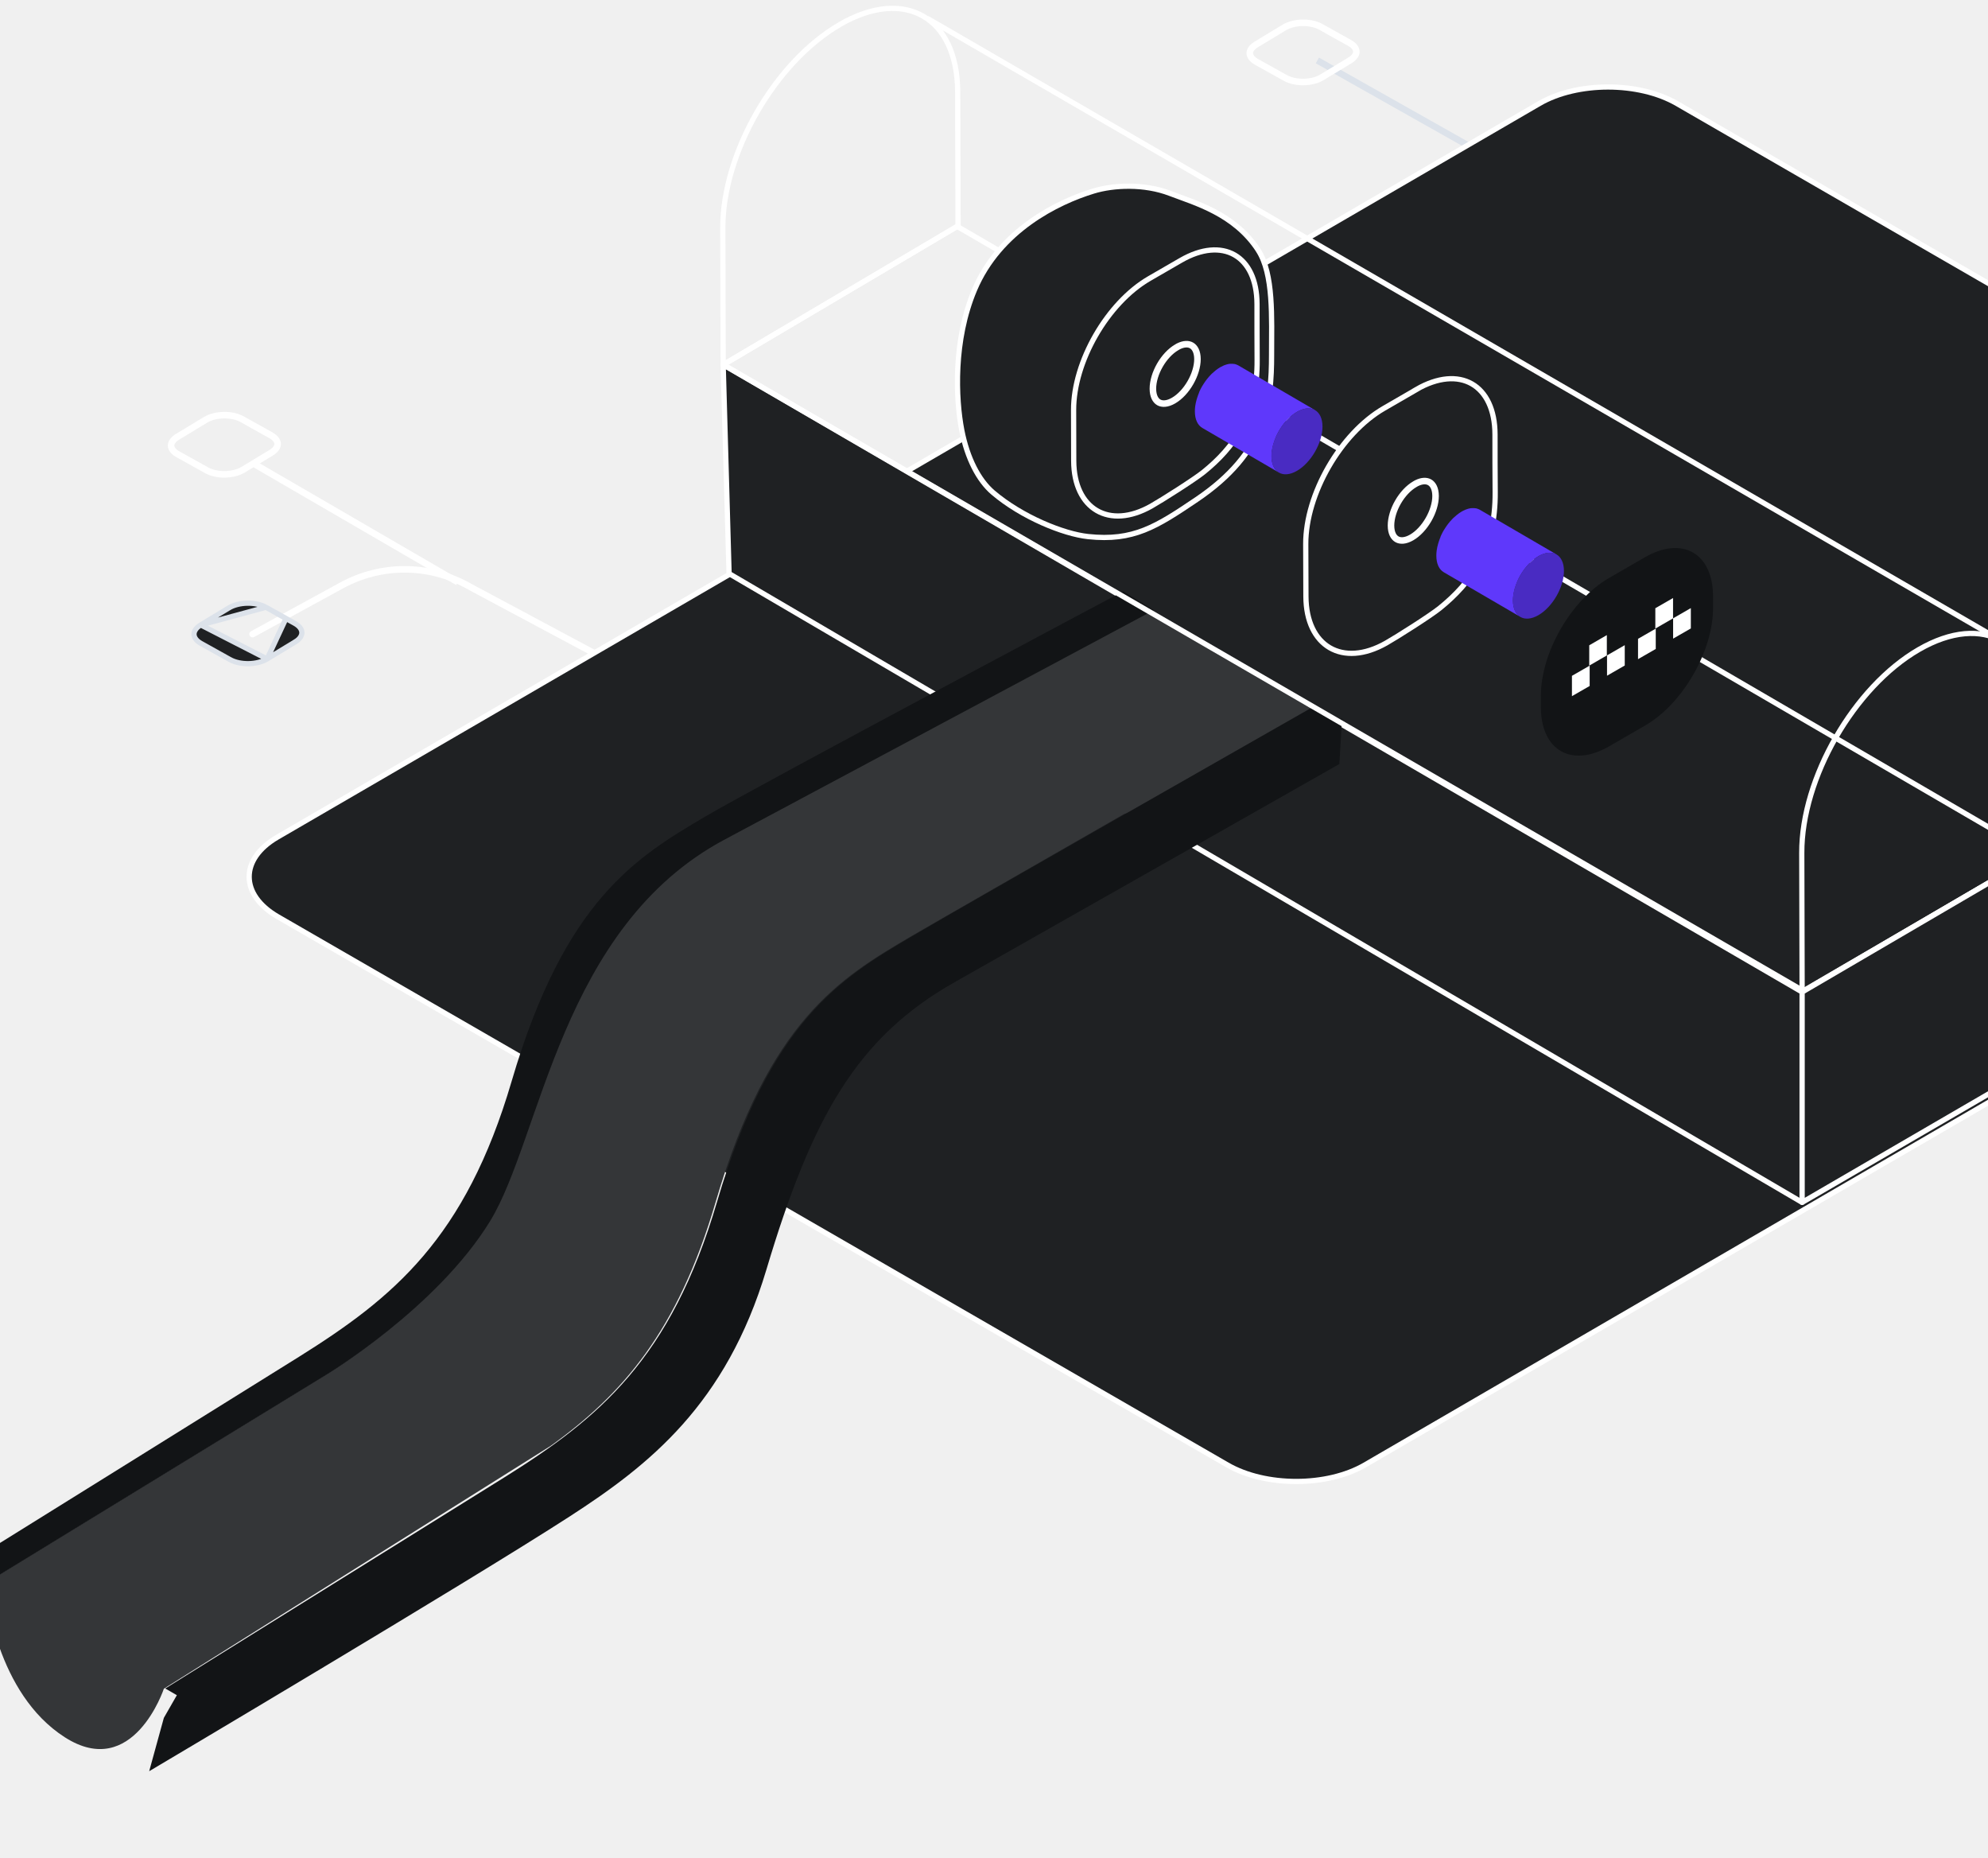
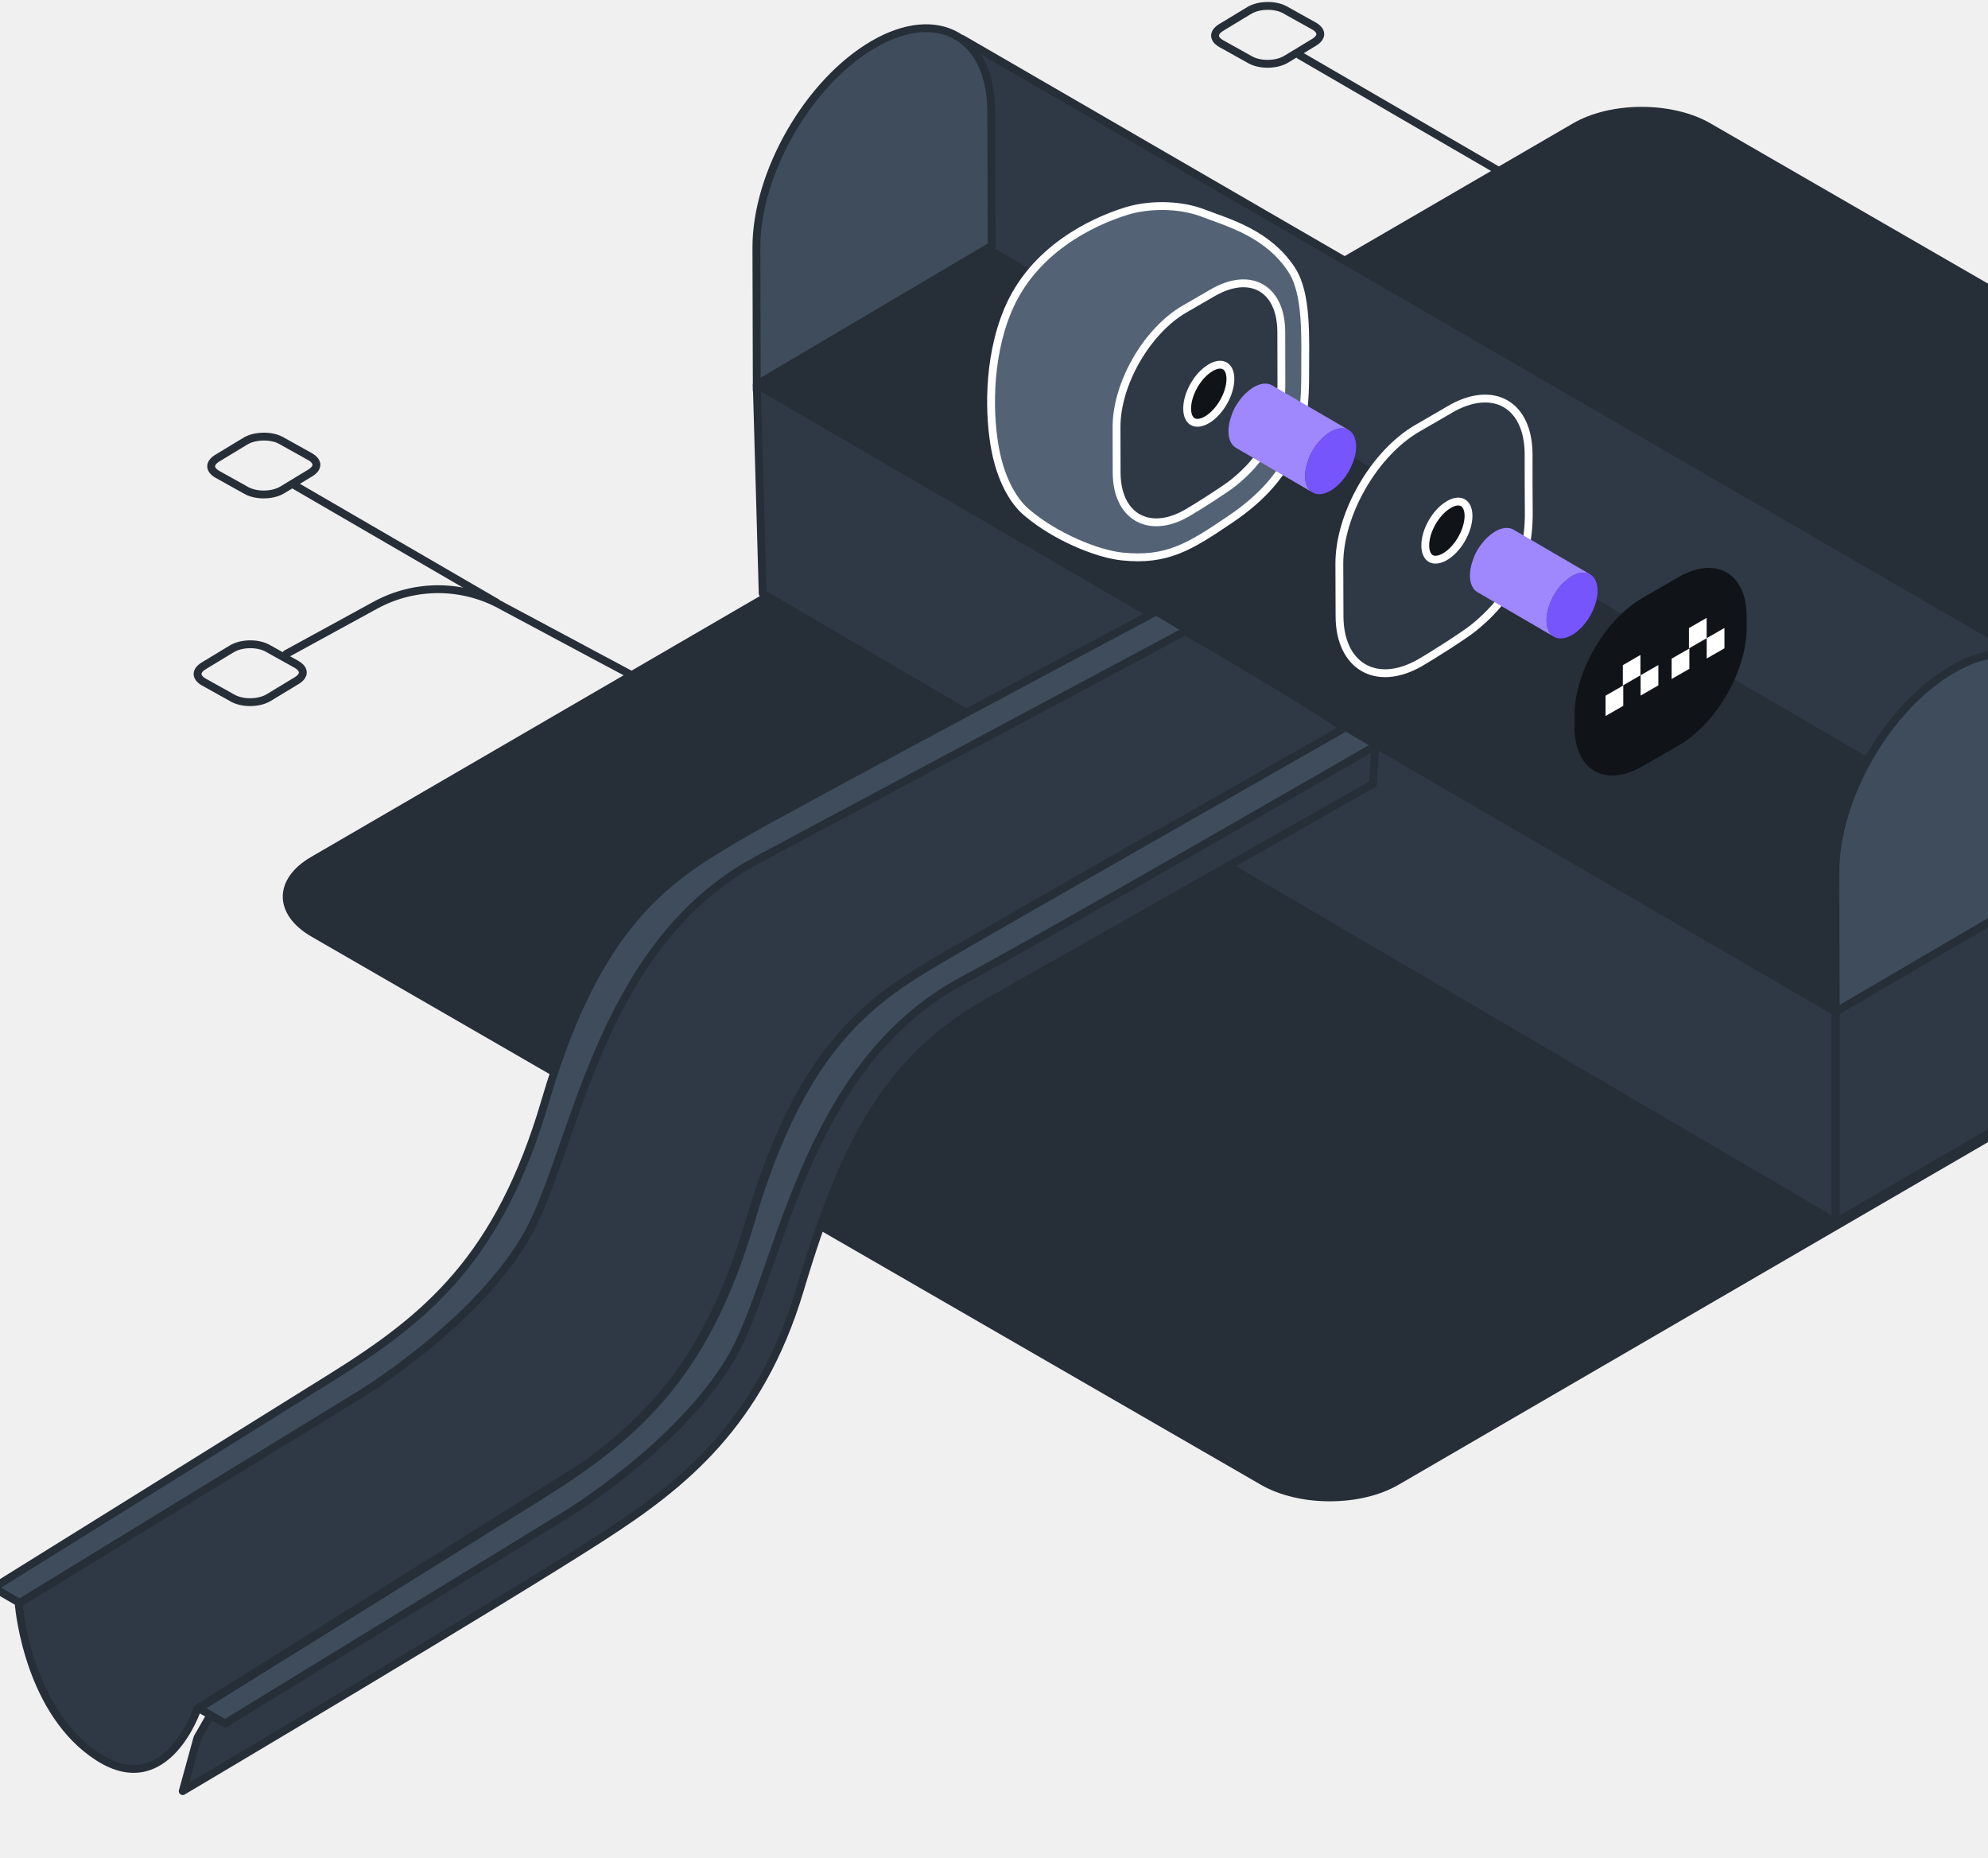
<svg xmlns="http://www.w3.org/2000/svg" width="304" height="284" viewBox="0 0 304 284" fill="none">
-   <path d="M201.452 9.24L235.626 28.518" stroke="#DCE2EA" stroke-miterlimit="10" />
-   <path d="M199.165 3.487C200.199 3.469 201.211 3.682 201.967 4.102L204.694 5.621H204.682L206.368 6.558C207.125 6.979 207.4 7.476 207.408 7.877C207.417 8.276 207.166 8.779 206.432 9.224C206.432 9.224 206.432 9.224 206.432 9.225L202.137 11.826C202.137 11.826 202.137 11.826 202.137 11.826C201.4 12.271 200.397 12.518 199.363 12.536C198.329 12.555 197.317 12.342 196.562 11.922C196.562 11.922 196.561 11.922 196.561 11.922L192.153 9.466L192.153 9.466C191.394 9.044 191.121 8.549 191.113 8.151C191.105 7.754 191.357 7.249 192.097 6.799C192.097 6.799 192.097 6.799 192.097 6.799L196.391 4.198C196.391 4.198 196.392 4.198 196.392 4.198C197.129 3.753 198.131 3.505 199.165 3.487Z" stroke="white" />
-   <path d="M39 71.001L70 89.001" stroke="white" stroke-miterlimit="10" />
-   <path d="M34.214 63.47C35.248 63.452 36.26 63.665 37.016 64.085L39.742 65.604H39.73L41.416 66.541C42.174 66.962 42.448 67.459 42.457 67.859C42.466 68.258 42.215 68.762 41.481 69.207C41.481 69.207 41.48 69.207 41.48 69.207L37.186 71.808C37.185 71.808 37.185 71.808 37.185 71.808C36.448 72.253 35.446 72.501 34.412 72.519C33.378 72.537 32.366 72.324 31.61 71.904C31.61 71.904 31.61 71.904 31.61 71.904L27.202 69.448L27.201 69.448C26.442 69.026 26.17 68.531 26.162 68.134C26.153 67.736 26.405 67.232 27.145 66.782C27.145 66.781 27.145 66.781 27.145 66.781L31.44 64.181C31.44 64.181 31.44 64.181 31.44 64.18C32.177 63.736 33.18 63.488 34.214 63.47Z" stroke="white" />
-   <path d="M108.525 109.315L71.885 89.722C65.817 86.232 58.377 86.143 52.236 89.504L38.623 96.945" stroke="white" stroke-linecap="round" stroke-linejoin="round" />
-   <path d="M43.733 94.55L40.669 92.843L43.733 94.55ZM43.733 94.55H43.721L45.07 95.299C45.846 95.731 46.152 96.255 46.162 96.703C46.172 97.15 45.89 97.682 45.138 98.138C45.138 98.139 45.138 98.139 45.138 98.139L40.843 100.74M43.733 94.55L40.843 100.74M40.843 100.74C40.842 100.74 40.842 100.74 40.842 100.74C40.086 101.196 39.066 101.447 38.019 101.465C36.972 101.483 35.941 101.268 35.167 100.838C35.167 100.838 35.167 100.838 35.167 100.838C35.167 100.838 35.167 100.838 35.166 100.838L30.758 98.382L30.758 98.382C29.981 97.95 29.676 97.428 29.667 96.982C29.658 96.536 29.941 96.004 30.698 95.542M40.843 100.74L30.698 95.542M30.698 95.542C30.699 95.542 30.699 95.542 30.699 95.542L34.993 92.941C34.993 92.941 34.994 92.941 34.994 92.941C35.749 92.485 36.77 92.234 37.817 92.216C38.864 92.198 39.895 92.413 40.669 92.843L30.698 95.542Z" fill="#1F2123" stroke="#DCE2EA" stroke-width="0.8" />
-   <path d="M401.621 99.649C407.444 103.014 407.475 108.461 401.684 111.827L208.711 223.966C202.919 227.332 193.512 227.332 187.689 223.966L42.489 140.159C36.667 136.794 36.635 131.346 42.427 127.981L235.4 15.826C241.191 12.46 250.599 12.46 256.422 15.826L401.621 99.649Z" fill="#1F2123" stroke="white" stroke-width="0.8" stroke-linejoin="round" />
-   <path d="M275.577 151.665V183.824L111.488 87.693L110.585 55.758L275.577 151.665Z" fill="#1F2123" stroke="white" stroke-width="0.8" stroke-linecap="round" stroke-linejoin="round" />
-   <path d="M74.723 186.747C66.572 200.044 49.629 210.259 49.629 210.259L-2.292 242.044C-2.152 243.678 -0.54 258.899 9.902 265.594C20.362 272.308 25.057 258.18 25.057 258.18L84.224 221.044C95.094 213.228 103.617 203.601 109.43 183.787C117.58 156.026 128.553 149.489 139.041 143.308C141.975 141.58 166.464 127.574 171.857 124.465C171.857 124.465 206.098 112.045 201.524 108.973C191.101 101.961 175.741 93.295 175.741 93.295C161.574 101.176 118.344 124.278 110.622 128.386C85.5 141.749 82.556 173.973 74.723 186.747Z" fill="#343638" />
-   <path d="M22.802 270.795C22.802 270.795 71.341 242.044 87.177 231.801C99.211 224.013 111.022 214.75 117.198 194.095C124.165 170.779 131.049 158.594 145.962 150.171C158.379 143.158 204.813 116.807 204.813 116.807L205.222 109.795L135.725 147.762L120.197 165.597L112.997 183.432L107.241 199.11L104.278 202.835L99.118 213.34L77.415 228.084L27.422 258.507L25.056 262.634L22.812 270.795H22.802Z" fill="#121416" />
-   <path d="M200.658 108.142C200.658 108.142 147.22 138.564 139.256 143.27C128.767 149.461 117.794 155.988 109.644 183.749C102.583 207.812 91.536 216.851 77.135 225.862C71.118 229.625 25.271 258.142 25.271 258.142L29.276 260.458L81.253 228.645C81.253 228.645 98.196 218.429 106.347 205.132C114.18 192.358 117.124 160.134 142.246 146.772C154.718 140.133 205.372 110.887 205.372 110.887L200.668 108.142H200.658Z" fill="#121416" />
-   <path d="M171.764 90.4C171.764 90.4 115.82 120.141 107.846 124.838C97.358 131.029 86.385 137.556 78.235 165.316C71.174 189.38 60.127 198.418 45.726 207.429C39.709 211.192 -6.138 239.71 -6.138 239.71L-2.133 242.025L49.843 210.212C49.843 210.212 66.787 199.997 74.937 186.7C82.771 173.926 85.714 141.702 110.836 128.339C123.309 121.7 176.431 93.286 176.431 93.286L171.764 90.4Z" fill="#121416" />
-   <path d="M110.612 55.758L146.372 34.608L311.401 130.72L275.763 151.487L110.612 55.758Z" stroke="white" stroke-width="0.8" stroke-linecap="round" stroke-linejoin="round" />
-   <path d="M192.396 38.231C188.735 32.638 182.718 31.023 178.89 29.556C174.977 28.062 170.301 28.268 167.227 29.202C161.676 30.892 152.864 35.234 149.026 44.291C145.757 52.014 146.13 60.95 147.08 65.815C147.909 70.045 149.641 73.415 151.84 75.292C156.245 79.046 162.626 81.633 166.389 82.034C173.319 82.772 176.822 80.531 182.951 76.394C193.691 69.157 194.445 61.463 194.445 54.264C194.445 48.559 194.79 41.901 192.387 38.231H192.396Z" fill="#1F2123" stroke="white" stroke-width="0.8" stroke-linecap="round" stroke-linejoin="round" />
-   <path d="M180.557 39.809C186.975 36.093 192.191 39.081 192.219 46.467C192.219 49.053 192.219 52.424 192.238 55.011C192.312 63.471 188.679 68.438 184.031 72.183C182.588 73.341 177.679 76.45 176.067 77.365C169.612 81.025 164.219 77.841 164.191 70.455C164.191 67.869 164.182 65.282 164.172 62.696C164.154 55.3 169.333 46.299 175.76 42.582C177.362 41.658 178.955 40.733 180.557 39.809Z" fill="#1F2123" stroke="white" stroke-width="0.8" stroke-miterlimit="10" />
-   <path d="M293.414 99.309C303.335 93.566 311.401 98.179 311.438 109.608L311.494 130.655L275.577 151.674L275.521 130.394C275.493 118.964 283.503 105.051 293.414 99.309Z" stroke="white" stroke-width="0.8" stroke-linecap="round" stroke-linejoin="round" />
-   <path d="M128.422 3.747C138.343 -1.995 146.409 2.617 146.446 14.047L146.502 34.543L110.585 55.758L110.529 34.842C110.501 23.412 118.511 9.499 128.422 3.757V3.747Z" stroke="white" stroke-width="0.8" stroke-linecap="round" stroke-linejoin="round" />
-   <path d="M141.957 2.897L306.399 98.179" stroke="white" stroke-width="0.8" stroke-linecap="round" stroke-linejoin="round" />
-   <path d="M201.087 62.696L189.369 55.87C189.369 55.87 189.35 55.87 189.35 55.86C189.285 55.823 189.22 55.795 189.154 55.767C189.145 55.767 189.126 55.767 189.117 55.758C189.099 55.758 189.071 55.739 189.052 55.73C189.015 55.72 188.987 55.702 188.95 55.692C188.912 55.683 188.875 55.674 188.838 55.664C188.81 55.664 188.791 55.655 188.763 55.646C188.754 55.646 188.735 55.646 188.726 55.646C188.651 55.636 188.568 55.627 188.493 55.618C188.493 55.618 188.484 55.618 188.474 55.618C188.456 55.618 188.437 55.618 188.419 55.618C188.353 55.618 188.297 55.618 188.232 55.618C188.214 55.618 188.186 55.618 188.167 55.618C188.13 55.618 188.093 55.618 188.046 55.627C188.009 55.627 187.971 55.627 187.934 55.636C187.906 55.636 187.869 55.655 187.841 55.655C187.785 55.664 187.729 55.674 187.683 55.692C187.655 55.692 187.627 55.702 187.599 55.711C187.571 55.711 187.543 55.73 187.515 55.739C187.422 55.767 187.329 55.795 187.236 55.832C187.198 55.842 187.17 55.851 187.142 55.87C187.124 55.87 187.105 55.889 187.087 55.898C186.928 55.963 186.761 56.047 186.593 56.141C186.341 56.29 186.099 56.458 185.857 56.654C185.783 56.719 185.708 56.785 185.633 56.85C185.522 56.953 185.401 57.046 185.289 57.149C185.242 57.196 185.186 57.252 185.14 57.308C185.093 57.355 185.056 57.401 185.009 57.448C184.963 57.504 184.907 57.551 184.86 57.607C184.749 57.728 184.646 57.859 184.544 57.989C184.506 58.036 184.469 58.083 184.441 58.13C184.423 58.157 184.404 58.176 184.385 58.204C184.348 58.251 184.32 58.298 184.283 58.344C184.208 58.456 184.134 58.568 184.059 58.68C183.994 58.792 183.92 58.895 183.854 59.007C183.854 59.017 183.845 59.026 183.836 59.035C183.836 59.035 183.826 59.054 183.817 59.063C183.761 59.157 183.715 59.241 183.668 59.334C183.612 59.446 183.556 59.558 183.5 59.67C183.454 59.773 183.407 59.876 183.361 59.978C183.361 59.978 183.361 59.988 183.361 59.997C183.361 59.997 183.361 60.006 183.361 60.016C183.314 60.128 183.258 60.249 183.221 60.37C183.174 60.492 183.128 60.613 183.091 60.744C183.072 60.809 183.053 60.865 183.035 60.931C183.035 60.959 183.016 60.987 183.007 61.015C182.997 61.062 182.979 61.099 182.969 61.146C182.932 61.295 182.895 61.444 182.858 61.594C182.839 61.687 182.83 61.771 182.811 61.865C182.811 61.911 182.792 61.958 182.783 62.005C182.783 62.051 182.765 62.089 182.765 62.135C182.727 62.397 182.718 62.649 182.718 62.901C182.718 64.143 183.156 65.011 183.854 65.422L195.572 72.248C194.874 71.837 194.436 70.969 194.436 69.727C194.436 69.437 194.464 69.139 194.51 68.831C194.51 68.784 194.529 68.737 194.538 68.69C194.585 68.41 194.65 68.121 194.734 67.841C194.734 67.813 194.753 67.785 194.762 67.766C194.855 67.458 194.967 67.15 195.097 66.841C195.097 66.841 195.097 66.832 195.097 66.823C195.237 66.515 195.386 66.207 195.554 65.908C195.554 65.898 195.563 65.889 195.572 65.88C195.74 65.59 195.926 65.31 196.113 65.049C196.131 65.021 196.15 65.002 196.168 64.974C196.345 64.731 196.541 64.507 196.737 64.283C196.783 64.236 196.82 64.19 196.867 64.143C197.025 63.975 197.193 63.825 197.361 63.685C197.435 63.62 197.51 63.545 197.584 63.489C197.826 63.303 198.069 63.125 198.32 62.976C198.488 62.882 198.646 62.798 198.814 62.733C198.87 62.714 198.916 62.696 198.963 62.668C199.056 62.63 199.149 62.602 199.242 62.574C199.298 62.556 199.354 62.537 199.419 62.528C199.475 62.518 199.531 62.499 199.578 62.49C199.643 62.481 199.717 62.462 199.783 62.462C199.82 62.462 199.857 62.462 199.904 62.453C199.987 62.453 200.071 62.453 200.155 62.453C200.174 62.453 200.192 62.453 200.211 62.453C200.314 62.453 200.407 62.471 200.5 62.49C200.518 62.49 200.546 62.499 200.565 62.509C200.64 62.528 200.714 62.546 200.779 62.574C200.798 62.574 200.826 62.593 200.844 62.593C200.938 62.63 201.021 62.668 201.105 62.714L201.087 62.696Z" fill="#5F38FB" />
-   <path d="M198.311 62.966C200.463 61.715 202.223 62.724 202.233 65.207C202.233 67.691 200.491 70.726 198.339 71.977C196.187 73.228 194.427 72.22 194.418 69.736C194.418 67.252 196.15 64.227 198.311 62.976V62.966Z" fill="#492BC2" />
-   <path d="M179.942 53.1L180.191 52.955V52.955C181.058 52.521 181.748 52.549 182.207 52.812C182.708 53.098 183.108 53.765 183.113 54.9C183.112 56.033 182.711 57.327 182.039 58.497C181.367 59.667 180.45 60.665 179.468 61.236C178.479 61.809 177.7 61.801 177.2 61.515C176.7 61.229 176.302 60.562 176.297 59.427C176.298 58.293 176.697 57.001 177.367 55.834C178.038 54.667 178.955 53.671 179.942 53.1Z" fill="#1F2123" stroke="white" />
-   <path d="M216.577 59.549C223.2 55.711 228.593 58.793 228.612 66.421C228.612 69.092 228.612 72.566 228.64 75.236C228.714 83.967 224.96 89.103 220.173 92.969C218.692 94.164 213.615 97.376 211.957 98.319C205.297 102.091 199.727 98.814 199.699 91.185C199.699 88.514 199.68 85.853 199.671 83.183C199.652 75.554 204.999 66.254 211.631 62.425C213.28 61.473 214.928 60.511 216.586 59.558L216.577 59.549Z" fill="#1F2123" stroke="white" stroke-width="0.8" stroke-miterlimit="10" />
-   <path d="M251.489 85.218C257.254 81.885 261.94 84.564 261.958 91.194V92.875C261.986 99.514 257.329 107.591 251.563 110.925L246.086 114.09C240.33 117.424 235.644 114.744 235.626 108.114V106.433C235.598 99.794 240.255 91.717 246.021 88.383L251.498 85.218H251.489Z" fill="#121416" />
-   <path d="M245.714 97.096V100.205L243.022 101.765V98.655L245.714 97.096ZM240.377 103.324V106.433L243.088 104.874V101.765L240.377 103.324ZM245.742 100.196V103.305L248.453 101.746V98.636L245.742 100.196ZM253.129 92.987V96.097L255.839 94.537V91.428L253.129 92.987ZM250.483 97.665V100.775L253.194 99.215V96.106L250.483 97.665ZM255.849 94.528V97.637L258.559 96.078V92.968L255.849 94.528Z" fill="white" />
-   <path d="M238.011 84.761L226.293 77.935C226.293 77.935 226.274 77.935 226.274 77.925C226.209 77.888 226.144 77.86 226.078 77.832C226.069 77.832 226.051 77.832 226.041 77.823C226.023 77.823 225.995 77.804 225.976 77.795C225.939 77.785 225.911 77.767 225.874 77.757C225.836 77.748 225.799 77.739 225.762 77.729C225.734 77.729 225.715 77.72 225.687 77.711C225.678 77.711 225.659 77.711 225.65 77.711C225.576 77.701 225.492 77.692 225.417 77.683C225.417 77.683 225.408 77.683 225.399 77.683C225.38 77.683 225.361 77.683 225.343 77.683C225.277 77.683 225.222 77.683 225.156 77.683C225.138 77.683 225.11 77.683 225.091 77.683C225.054 77.683 225.017 77.683 224.97 77.692C224.933 77.692 224.896 77.692 224.858 77.701C224.83 77.701 224.793 77.72 224.765 77.72C224.709 77.729 224.653 77.739 224.607 77.757C224.579 77.757 224.551 77.767 224.523 77.776C224.495 77.776 224.467 77.795 224.439 77.804C224.346 77.832 224.253 77.86 224.16 77.897C224.122 77.907 224.094 77.916 224.067 77.935C224.048 77.935 224.029 77.953 224.011 77.963C223.852 78.028 223.685 78.112 223.517 78.206C223.265 78.355 223.023 78.523 222.781 78.719C222.707 78.784 222.632 78.85 222.558 78.915C222.446 79.018 222.325 79.111 222.213 79.214C222.166 79.261 222.11 79.317 222.064 79.373C222.017 79.419 221.98 79.466 221.933 79.513C221.887 79.569 221.831 79.615 221.784 79.671C221.673 79.793 221.57 79.924 221.468 80.054C221.43 80.101 221.393 80.148 221.365 80.195C221.347 80.222 221.328 80.241 221.309 80.269C221.272 80.316 221.244 80.362 221.207 80.409C221.132 80.521 221.058 80.633 220.983 80.745C220.918 80.857 220.844 80.96 220.778 81.072C220.778 81.082 220.769 81.091 220.76 81.1C220.76 81.1 220.75 81.119 220.741 81.128C220.685 81.222 220.639 81.306 220.592 81.399C220.536 81.511 220.48 81.623 220.424 81.735C220.378 81.838 220.331 81.941 220.285 82.043C220.285 82.043 220.285 82.053 220.285 82.062C220.285 82.062 220.285 82.071 220.285 82.081C220.238 82.193 220.182 82.314 220.145 82.436C220.098 82.557 220.052 82.678 220.015 82.809C219.996 82.874 219.977 82.93 219.959 82.996C219.959 83.024 219.94 83.052 219.931 83.08C219.921 83.126 219.903 83.164 219.894 83.21C219.856 83.36 219.819 83.509 219.782 83.659C219.763 83.752 219.754 83.836 219.735 83.93C219.735 83.976 219.717 84.023 219.707 84.07C219.707 84.116 219.689 84.154 219.689 84.2C219.651 84.462 219.642 84.714 219.642 84.966C219.642 86.208 220.08 87.076 220.778 87.487L232.496 94.313C231.798 93.902 231.36 93.034 231.36 91.792C231.36 91.502 231.388 91.204 231.434 90.895C231.434 90.849 231.453 90.802 231.462 90.755C231.509 90.475 231.574 90.186 231.658 89.906C231.658 89.878 231.677 89.85 231.686 89.831C231.779 89.523 231.891 89.215 232.021 88.906C232.021 88.906 232.021 88.897 232.021 88.888C232.161 88.58 232.31 88.272 232.478 87.973C232.478 87.963 232.487 87.954 232.496 87.945C232.664 87.655 232.85 87.375 233.037 87.114C233.055 87.086 233.074 87.067 233.092 87.039C233.269 86.796 233.465 86.572 233.661 86.348C233.707 86.301 233.745 86.255 233.791 86.208C233.949 86.04 234.117 85.89 234.285 85.75C234.359 85.685 234.434 85.61 234.508 85.554C234.751 85.368 234.993 85.19 235.244 85.041C235.412 84.947 235.57 84.863 235.738 84.798C235.794 84.779 235.84 84.761 235.887 84.733C235.98 84.695 236.073 84.667 236.166 84.639C236.222 84.621 236.278 84.602 236.343 84.593C236.399 84.583 236.455 84.564 236.502 84.555C236.567 84.546 236.641 84.527 236.707 84.527C236.744 84.527 236.781 84.527 236.828 84.518C236.912 84.518 236.995 84.518 237.079 84.518C237.098 84.518 237.116 84.518 237.135 84.518C237.238 84.518 237.331 84.537 237.424 84.555C237.442 84.555 237.47 84.564 237.489 84.574C237.564 84.593 237.638 84.611 237.703 84.639C237.722 84.639 237.75 84.658 237.768 84.658C237.862 84.695 237.945 84.733 238.029 84.779L238.011 84.761Z" fill="#5F38FB" />
-   <path d="M235.235 85.031C237.386 83.78 239.147 84.788 239.156 87.272C239.165 89.756 237.414 92.791 235.263 94.042C233.101 95.293 231.35 94.285 231.341 91.801C231.332 89.317 233.074 86.292 235.235 85.041V85.031Z" fill="#492BC2" />
-   <path d="M216.353 74.025L216.602 73.881V73.881C217.469 73.447 218.159 73.475 218.618 73.737C219.119 74.024 219.519 74.691 219.524 75.826C219.523 76.959 219.122 78.253 218.45 79.422C217.778 80.592 216.861 81.591 215.879 82.162C214.89 82.735 214.111 82.727 213.611 82.441C213.111 82.154 212.713 81.488 212.708 80.352C212.709 79.218 213.107 77.927 213.778 76.76C214.449 75.593 215.366 74.597 216.353 74.025Z" fill="#1F2123" stroke="white" />
-   <path d="M275.577 183.824L311.346 163.029L311.495 130.655L275.577 151.665V183.824Z" fill="#1F2123" stroke="white" stroke-width="0.8" stroke-linecap="round" stroke-linejoin="round" />
+   <path d="M406.76 102.684C412.583 106.049 412.614 111.497 406.822 114.862L213.849 227.002C208.058 230.367 198.65 230.367 192.827 227.002L47.628 143.194C41.805 139.829 41.774 134.382 47.566 131.016L240.538 18.861C246.33 15.496 255.737 15.496 261.56 18.861L406.76 102.684Z" fill="#262E38" />
+   <path d="M311.537 101.214L147.095 5.933L134.386 32.063L286.012 132.049L311.537 101.214Z" fill="#2F3945" stroke="#262E38" stroke-width="1.2" stroke-linecap="round" stroke-linejoin="round" />
+   <path d="M45.029 74.178L76.029 92.178" stroke="#262E38" stroke-width="1.2" stroke-miterlimit="10" />
+   <path d="M198.54 8.335L229.54 26.335" stroke="#262E38" stroke-width="1.2" stroke-miterlimit="10" />
+   <path d="M37.521 67.444C37.521 67.444 37.521 67.444 37.521 67.444C38.239 67.01 39.224 66.765 40.245 66.748C41.266 66.73 42.259 66.94 42.996 67.35L45.386 68.681H45.374L47.397 69.806C48.136 70.217 48.378 70.686 48.386 71.039C48.394 71.39 48.173 71.865 47.458 72.299L43.163 74.9C43.163 74.9 43.163 74.9 43.163 74.9C42.444 75.334 41.46 75.579 40.439 75.597C39.418 75.614 38.424 75.404 37.688 74.995C37.688 74.995 37.688 74.994 37.688 74.994L33.279 72.538L33.279 72.538C32.539 72.127 32.298 71.659 32.291 71.309C32.283 70.96 32.504 70.484 33.226 70.045C33.226 70.045 33.226 70.045 33.227 70.044L37.521 67.444Z" stroke="#262E38" stroke-width="1.2" />
+   <path d="M191.031 1.601C191.031 1.601 191.032 1.601 191.032 1.601C191.75 1.167 192.734 0.922 193.755 0.904C194.776 0.886 195.77 1.097 196.507 1.506L198.897 2.838H198.885L200.907 3.963C201.647 4.373 201.889 4.843 201.897 5.196C201.904 5.547 201.684 6.022 200.968 6.456L196.674 9.057C196.674 9.057 196.673 9.057 196.673 9.057C195.955 9.491 194.971 9.736 193.95 9.753C192.929 9.771 191.935 9.561 191.198 9.151C191.198 9.151 191.198 9.151 191.198 9.151L186.79 6.695L186.79 6.695C186.049 6.284 185.809 5.816 185.801 5.466C185.794 5.117 186.015 4.641 186.737 4.202C186.737 4.202 186.737 4.201 186.737 4.201L191.031 1.601Z" stroke="#262E38" stroke-width="1.2" />
+   <path d="M113.663 112.351L77.024 92.758C70.955 89.267 63.516 89.178 57.374 92.54L43.762 99.981" stroke="#262E38" stroke-width="1.2" stroke-linecap="round" stroke-linejoin="round" />
+   <path d="M40.918 99.102L43.308 100.433H43.296L45.319 101.558C46.058 101.969 46.3 102.438 46.308 102.791C46.316 103.142 46.095 103.617 45.38 104.051L41.085 106.652C41.085 106.652 41.084 106.652 41.084 106.652C40.366 107.086 39.382 107.331 38.361 107.349C37.34 107.366 36.346 107.156 35.609 106.746L31.201 104.29L31.201 104.29C30.46 103.879 30.22 103.411 30.212 103.061C30.205 102.712 30.426 102.236 31.148 101.797C31.148 101.797 31.148 101.797 31.148 101.796L35.443 99.196C35.443 99.196 35.443 99.196 35.443 99.196C36.161 98.762 37.145 98.517 38.166 98.499C39.187 98.482 40.181 98.692 40.918 99.102Z" stroke="#262E38" stroke-width="1.2" />
+   <path d="M280.716 154.7V186.859L116.627 90.728L115.724 58.793L280.716 154.7Z" fill="#2F3945" stroke="#262E38" stroke-width="1.2" stroke-linecap="round" stroke-linejoin="round" />
+   <path d="M79.861 189.782C71.711 203.079 54.767 213.294 54.767 213.294L2.847 245.079C2.986 246.714 4.598 261.934 15.04 268.629C25.5 275.343 30.195 261.215 30.195 261.215L89.362 224.079C100.232 216.263 108.755 206.636 114.568 186.822C122.718 159.061 133.691 152.525 144.179 146.343C147.113 144.616 171.602 130.609 176.995 127.5C176.995 127.5 211.236 115.081 206.663 112.008C196.239 104.996 180.879 96.331 180.879 96.331C166.712 104.212 123.482 127.313 115.76 131.421C90.638 144.784 87.695 177.008 79.861 189.782Z" fill="#2F3945" stroke="#262E38" stroke-width="1.2" stroke-linecap="round" stroke-linejoin="round" />
+   <path d="M27.94 273.83C27.94 273.83 76.48 245.079 92.315 234.836C104.349 227.048 116.16 217.785 122.336 197.13C129.304 173.814 136.187 161.629 151.1 153.206C163.517 146.194 209.951 119.843 209.951 119.843L210.36 112.83L140.863 150.797L125.335 168.632L118.135 186.467L112.379 202.145L109.417 205.871L104.256 216.375L82.553 231.12L32.56 261.542L30.195 265.669L27.95 273.83H27.94Z" fill="#2F3945" stroke="#262E38" stroke-width="1.2" stroke-linecap="round" stroke-linejoin="round" />
+   <path d="M205.797 111.178C205.797 111.178 152.358 141.6 144.394 146.306C133.905 152.497 122.933 159.024 114.782 186.785C107.722 210.848 96.674 219.887 82.274 228.898C76.256 232.661 30.409 261.178 30.409 261.178L34.414 263.494L86.391 231.68C86.391 231.68 103.334 221.465 111.485 208.168C119.318 195.394 122.262 163.17 147.384 149.808C159.856 143.169 210.51 113.923 210.51 113.923L205.806 111.178H205.797Z" fill="#3E4C5C" stroke="#262E38" stroke-width="1.2" stroke-miterlimit="10" stroke-linejoin="round" />
+   <path d="M176.902 93.436C176.902 93.436 120.958 123.176 112.985 127.873C102.496 134.064 91.523 140.591 83.373 168.352C76.312 192.415 65.265 201.454 50.864 210.465C44.847 214.228 -1 242.745 -1 242.745L3.005 245.061L54.982 213.248C54.982 213.248 71.925 203.032 80.076 189.735C87.909 176.961 90.853 144.737 115.975 131.375C128.447 124.736 181.569 96.321 181.569 96.321L176.902 93.436Z" fill="#3E4C5C" stroke="#262E38" stroke-width="1.2" stroke-miterlimit="10" stroke-linejoin="round" />
+   <path d="M115.751 58.793L151.51 37.644L316.54 133.756L280.901 154.523L115.751 58.793Z" fill="#262E38" />
+   <path d="M197.534 41.266C193.873 35.673 187.856 34.058 184.027 32.592C180.115 31.098 175.439 31.303 172.365 32.237C166.814 33.927 158.002 38.269 154.164 47.327C150.895 55.049 151.267 63.985 152.218 68.85C153.047 73.08 154.779 76.451 156.977 78.328C161.383 82.081 167.764 84.668 171.527 85.069C178.457 85.807 181.96 83.566 188.089 79.429C198.829 72.193 199.583 64.498 199.583 57.299C199.583 51.594 199.928 44.936 197.525 41.266H197.534Z" fill="#536375" stroke="white" stroke-width="1.2" stroke-linecap="round" stroke-linejoin="round" />
+   <path d="M298.553 102.344C308.473 96.601 316.54 101.214 316.577 112.643L316.633 133.69L280.715 154.709L280.659 133.429C280.631 122 288.642 108.087 298.553 102.344Z" fill="#3E4C5C" stroke="#262E38" stroke-width="1.2" stroke-miterlimit="10" />
+   <path d="M185.456 44.751C191.221 41.413 195.906 44.097 195.931 50.732C195.931 53.055 195.931 56.083 195.948 58.406C196.015 66.005 192.752 70.468 188.577 73.831C187.28 74.871 182.87 77.664 181.423 78.486C175.625 81.774 170.78 78.914 170.755 72.279C170.755 69.956 170.747 67.633 170.738 65.309C170.722 58.666 175.374 50.581 181.147 47.242C182.586 46.412 184.017 45.582 185.456 44.751Z" fill="#2F3945" stroke="white" stroke-width="1.2" stroke-miterlimit="10" />
+   <path d="M133.561 6.782C143.481 1.04 151.547 5.652 151.585 17.082L151.641 37.578L115.723 58.793L115.667 37.877C115.639 26.448 123.65 12.534 133.561 6.792V6.782Z" fill="#3E4C5C" stroke="#262E38" stroke-width="1.2" stroke-miterlimit="10" />
+   <path d="M206.225 65.731L194.507 58.905C194.507 58.905 194.489 58.905 194.489 58.896C194.423 58.859 194.358 58.831 194.293 58.803C194.284 58.803 194.265 58.803 194.256 58.793C194.237 58.793 194.209 58.775 194.19 58.765C194.153 58.756 194.125 58.737 194.088 58.728C194.051 58.719 194.014 58.709 193.976 58.7C193.948 58.7 193.93 58.691 193.902 58.681C193.892 58.681 193.874 58.681 193.864 58.681C193.79 58.672 193.706 58.663 193.632 58.653C193.632 58.653 193.622 58.653 193.613 58.653C193.594 58.653 193.576 58.653 193.557 58.653C193.492 58.653 193.436 58.653 193.371 58.653C193.352 58.653 193.324 58.653 193.306 58.653C193.268 58.653 193.231 58.653 193.184 58.663C193.147 58.663 193.11 58.663 193.073 58.672C193.045 58.672 193.008 58.691 192.98 58.691C192.924 58.7 192.868 58.709 192.821 58.728C192.793 58.728 192.765 58.737 192.737 58.747C192.709 58.747 192.681 58.765 192.654 58.775C192.56 58.803 192.467 58.831 192.374 58.868C192.337 58.877 192.309 58.887 192.281 58.905C192.262 58.905 192.244 58.924 192.225 58.933C192.067 58.999 191.899 59.083 191.731 59.176C191.48 59.326 191.238 59.494 190.996 59.69C190.921 59.755 190.846 59.821 190.772 59.886C190.66 59.989 190.539 60.082 190.427 60.185C190.381 60.231 190.325 60.287 190.278 60.343C190.232 60.39 190.194 60.437 190.148 60.483C190.101 60.539 190.045 60.586 189.999 60.642C189.887 60.764 189.785 60.894 189.682 61.025C189.645 61.072 189.608 61.118 189.58 61.165C189.561 61.193 189.542 61.212 189.524 61.24C189.487 61.286 189.459 61.333 189.421 61.38C189.347 61.492 189.272 61.604 189.198 61.716C189.133 61.828 189.058 61.931 188.993 62.043C188.993 62.052 188.984 62.062 188.974 62.071C188.974 62.071 188.965 62.09 188.956 62.099C188.9 62.192 188.853 62.276 188.807 62.37C188.751 62.482 188.695 62.594 188.639 62.706C188.592 62.809 188.546 62.911 188.499 63.014C188.499 63.014 188.499 63.023 188.499 63.033C188.499 63.033 188.499 63.042 188.499 63.051C188.453 63.163 188.397 63.285 188.359 63.406C188.313 63.528 188.266 63.649 188.229 63.78C188.21 63.845 188.192 63.901 188.173 63.966C188.173 63.995 188.155 64.022 188.145 64.05C188.136 64.097 188.117 64.135 188.108 64.181C188.071 64.331 188.033 64.48 187.996 64.629C187.978 64.723 187.968 64.807 187.95 64.9C187.95 64.947 187.931 64.994 187.922 65.04C187.922 65.087 187.903 65.124 187.903 65.171C187.866 65.433 187.856 65.685 187.856 65.937C187.856 67.179 188.294 68.047 188.993 68.458L200.711 75.284C200.012 74.873 199.574 74.004 199.574 72.763C199.574 72.473 199.602 72.174 199.649 71.866C199.649 71.819 199.668 71.773 199.677 71.726C199.723 71.446 199.789 71.156 199.872 70.876C199.872 70.848 199.891 70.82 199.9 70.802C199.994 70.493 200.105 70.185 200.236 69.877C200.236 69.877 200.236 69.868 200.236 69.859C200.375 69.55 200.525 69.242 200.692 68.943C200.692 68.934 200.701 68.925 200.711 68.915C200.878 68.626 201.065 68.346 201.251 68.084C201.27 68.056 201.288 68.038 201.307 68.01C201.484 67.767 201.68 67.543 201.875 67.319C201.922 67.272 201.959 67.225 202.006 67.179C202.164 67.01 202.332 66.861 202.499 66.721C202.574 66.656 202.648 66.581 202.723 66.525C202.965 66.338 203.207 66.161 203.459 66.011C203.626 65.918 203.785 65.834 203.952 65.769C204.008 65.75 204.055 65.731 204.101 65.703C204.195 65.666 204.288 65.638 204.381 65.61C204.437 65.591 204.493 65.573 204.558 65.563C204.614 65.554 204.67 65.535 204.716 65.526C204.781 65.516 204.856 65.498 204.921 65.498C204.958 65.498 204.996 65.498 205.042 65.489C205.126 65.489 205.21 65.489 205.294 65.489C205.312 65.489 205.331 65.489 205.35 65.489C205.452 65.489 205.545 65.507 205.638 65.526C205.657 65.526 205.685 65.535 205.704 65.544C205.778 65.563 205.853 65.582 205.918 65.61C205.936 65.61 205.964 65.629 205.983 65.629C206.076 65.666 206.16 65.703 206.244 65.75L206.225 65.731Z" fill="#9F88FD" />
+   <path d="M203.449 66.002C205.601 64.751 207.361 65.759 207.371 68.243C207.371 70.727 205.629 73.762 203.477 75.013C201.325 76.264 199.565 75.256 199.556 72.772C199.556 70.288 201.288 67.263 203.449 66.011V66.002Z" fill="#7655FC" />
+   <path d="M185.13 56.221L185.377 56.078C186.223 55.656 186.876 55.694 187.295 55.934C187.755 56.196 188.146 56.822 188.151 57.935C188.15 59.047 187.756 60.324 187.091 61.482C186.425 62.641 185.519 63.624 184.556 64.185C183.585 64.747 182.846 64.726 182.388 64.463C181.93 64.201 181.54 63.576 181.536 62.462C181.536 61.349 181.928 60.075 182.592 58.919C183.257 57.763 184.162 56.782 185.13 56.221Z" fill="#101418" stroke="white" stroke-width="1.2" />
+   <path d="M221.715 62.584C228.338 58.746 233.731 61.828 233.75 69.457C233.75 72.127 233.75 75.601 233.778 78.271C233.852 87.002 230.098 92.138 225.31 96.004C223.829 97.199 218.753 100.411 217.095 101.354C210.435 105.127 204.865 101.849 204.837 94.22C204.837 91.55 204.818 88.888 204.809 86.218C204.79 78.589 210.137 69.289 216.769 65.46C218.418 64.508 220.066 63.546 221.724 62.593L221.715 62.584Z" fill="#2F3945" stroke="white" stroke-width="1.2" stroke-miterlimit="10" />
+   <path d="M256.627 88.254C262.393 84.92 267.078 87.6 267.097 94.23V95.911C267.125 102.55 262.467 110.627 256.701 113.96L251.224 117.126C245.468 120.459 240.782 117.779 240.764 111.15V109.469C240.736 102.83 245.393 94.753 251.159 91.419L256.636 88.254H256.627Z" fill="#101418" />
+   <path d="M250.853 100.131V103.24L248.161 104.8V101.69L250.853 100.131ZM245.516 106.359V109.469L248.226 107.909V104.8L245.516 106.359ZM250.881 103.231V106.34L253.591 104.781V101.672L250.881 103.231ZM258.268 96.022V99.132L260.978 97.572V94.463L258.268 96.022ZM255.622 100.7V103.81L258.333 102.25V99.141L255.622 100.7ZM260.987 97.563V100.672L263.698 99.113V96.004L260.987 97.563Z" fill="white" />
+   <path d="M243.149 87.796L231.431 80.97C231.431 80.97 231.412 80.97 231.412 80.961C231.347 80.924 231.282 80.896 231.217 80.868C231.207 80.868 231.189 80.868 231.18 80.858C231.161 80.858 231.133 80.84 231.114 80.83C231.077 80.821 231.049 80.802 231.012 80.793C230.975 80.784 230.937 80.774 230.9 80.765C230.872 80.765 230.853 80.756 230.826 80.746C230.816 80.746 230.798 80.746 230.788 80.746C230.714 80.737 230.63 80.728 230.555 80.718C230.555 80.718 230.546 80.718 230.537 80.718C230.518 80.718 230.5 80.718 230.481 80.718C230.416 80.718 230.36 80.718 230.295 80.718C230.276 80.718 230.248 80.718 230.229 80.718C230.192 80.718 230.155 80.718 230.108 80.728C230.071 80.728 230.034 80.728 229.997 80.737C229.969 80.737 229.931 80.756 229.903 80.756C229.847 80.765 229.792 80.774 229.745 80.793C229.717 80.793 229.689 80.802 229.661 80.812C229.633 80.812 229.605 80.83 229.577 80.84C229.484 80.868 229.391 80.896 229.298 80.933C229.261 80.942 229.233 80.952 229.205 80.97C229.186 80.97 229.168 80.989 229.149 80.998C228.991 81.064 228.823 81.148 228.655 81.241C228.404 81.391 228.162 81.559 227.919 81.755C227.845 81.82 227.77 81.885 227.696 81.951C227.584 82.053 227.463 82.147 227.351 82.25C227.305 82.296 227.249 82.352 227.202 82.408C227.156 82.455 227.118 82.502 227.072 82.548C227.025 82.605 226.969 82.651 226.923 82.707C226.811 82.829 226.708 82.959 226.606 83.09C226.569 83.137 226.531 83.183 226.504 83.23C226.485 83.258 226.466 83.277 226.448 83.305C226.41 83.352 226.382 83.398 226.345 83.445C226.271 83.557 226.196 83.669 226.122 83.781C226.056 83.893 225.982 83.996 225.917 84.108C225.917 84.117 225.907 84.126 225.898 84.136C225.898 84.136 225.889 84.154 225.879 84.164C225.824 84.257 225.777 84.341 225.73 84.435C225.674 84.547 225.619 84.659 225.563 84.771C225.516 84.874 225.47 84.976 225.423 85.079C225.423 85.079 225.423 85.088 225.423 85.098C225.423 85.098 225.423 85.107 225.423 85.116C225.376 85.228 225.321 85.35 225.283 85.471C225.237 85.593 225.19 85.714 225.153 85.845C225.134 85.91 225.116 85.966 225.097 86.031C225.097 86.059 225.078 86.087 225.069 86.115C225.06 86.162 225.041 86.2 225.032 86.246C224.995 86.396 224.957 86.545 224.92 86.694C224.901 86.788 224.892 86.872 224.873 86.965C224.873 87.012 224.855 87.058 224.845 87.105C224.845 87.152 224.827 87.189 224.827 87.236C224.79 87.497 224.78 87.749 224.78 88.002C224.78 89.243 225.218 90.112 225.917 90.523L237.635 97.349C236.936 96.938 236.498 96.069 236.498 94.828C236.498 94.538 236.526 94.239 236.573 93.931C236.573 93.884 236.591 93.838 236.601 93.791C236.647 93.511 236.712 93.221 236.796 92.941C236.796 92.913 236.815 92.885 236.824 92.867C236.917 92.558 237.029 92.25 237.16 91.942C237.16 91.942 237.16 91.933 237.16 91.924C237.299 91.615 237.448 91.307 237.616 91.008C237.616 90.999 237.625 90.99 237.635 90.98C237.802 90.691 237.989 90.411 238.175 90.149C238.194 90.121 238.212 90.103 238.231 90.075C238.408 89.832 238.603 89.608 238.799 89.384C238.846 89.337 238.883 89.29 238.929 89.244C239.088 89.076 239.255 88.926 239.423 88.786C239.498 88.721 239.572 88.646 239.647 88.59C239.889 88.403 240.131 88.226 240.382 88.076C240.55 87.983 240.708 87.899 240.876 87.834C240.932 87.815 240.979 87.796 241.025 87.768C241.118 87.731 241.211 87.703 241.305 87.675C241.361 87.656 241.416 87.638 241.482 87.628C241.537 87.619 241.593 87.6 241.64 87.591C241.705 87.581 241.78 87.563 241.845 87.563C241.882 87.563 241.919 87.563 241.966 87.553C242.05 87.553 242.134 87.553 242.217 87.553C242.236 87.553 242.255 87.553 242.273 87.553C242.376 87.553 242.469 87.572 242.562 87.591C242.581 87.591 242.609 87.6 242.627 87.609C242.702 87.628 242.776 87.647 242.842 87.675C242.86 87.675 242.888 87.694 242.907 87.694C243 87.731 243.084 87.768 243.168 87.815L243.149 87.796Z" fill="#9F88FD" />
+   <path d="M240.373 88.067C242.525 86.816 244.285 87.824 244.295 90.308C244.304 92.792 242.553 95.826 240.401 97.078C238.24 98.329 236.489 97.32 236.48 94.837C236.47 92.353 238.212 89.328 240.373 88.076V88.067Z" fill="#7655FC" />
+   <path d="M221.541 77.147L221.788 77.004C222.634 76.581 223.287 76.619 223.707 76.859C224.166 77.122 224.557 77.748 224.562 78.861C224.561 79.973 224.168 81.249 223.502 82.408C222.836 83.567 221.93 84.55 220.967 85.111C219.996 85.673 219.257 85.651 218.799 85.389C218.341 85.127 217.951 84.502 217.947 83.387C217.947 82.275 218.339 81.001 219.003 79.845C219.668 78.689 220.573 77.708 221.541 77.147Z" fill="#101418" stroke="white" stroke-width="1.2" />
+   <path d="M280.715 186.859L316.484 166.064L316.633 133.69L280.715 154.7V186.859Z" fill="#2F3945" stroke="#262E38" stroke-width="1.2" stroke-linecap="round" stroke-linejoin="round" />
</svg>
